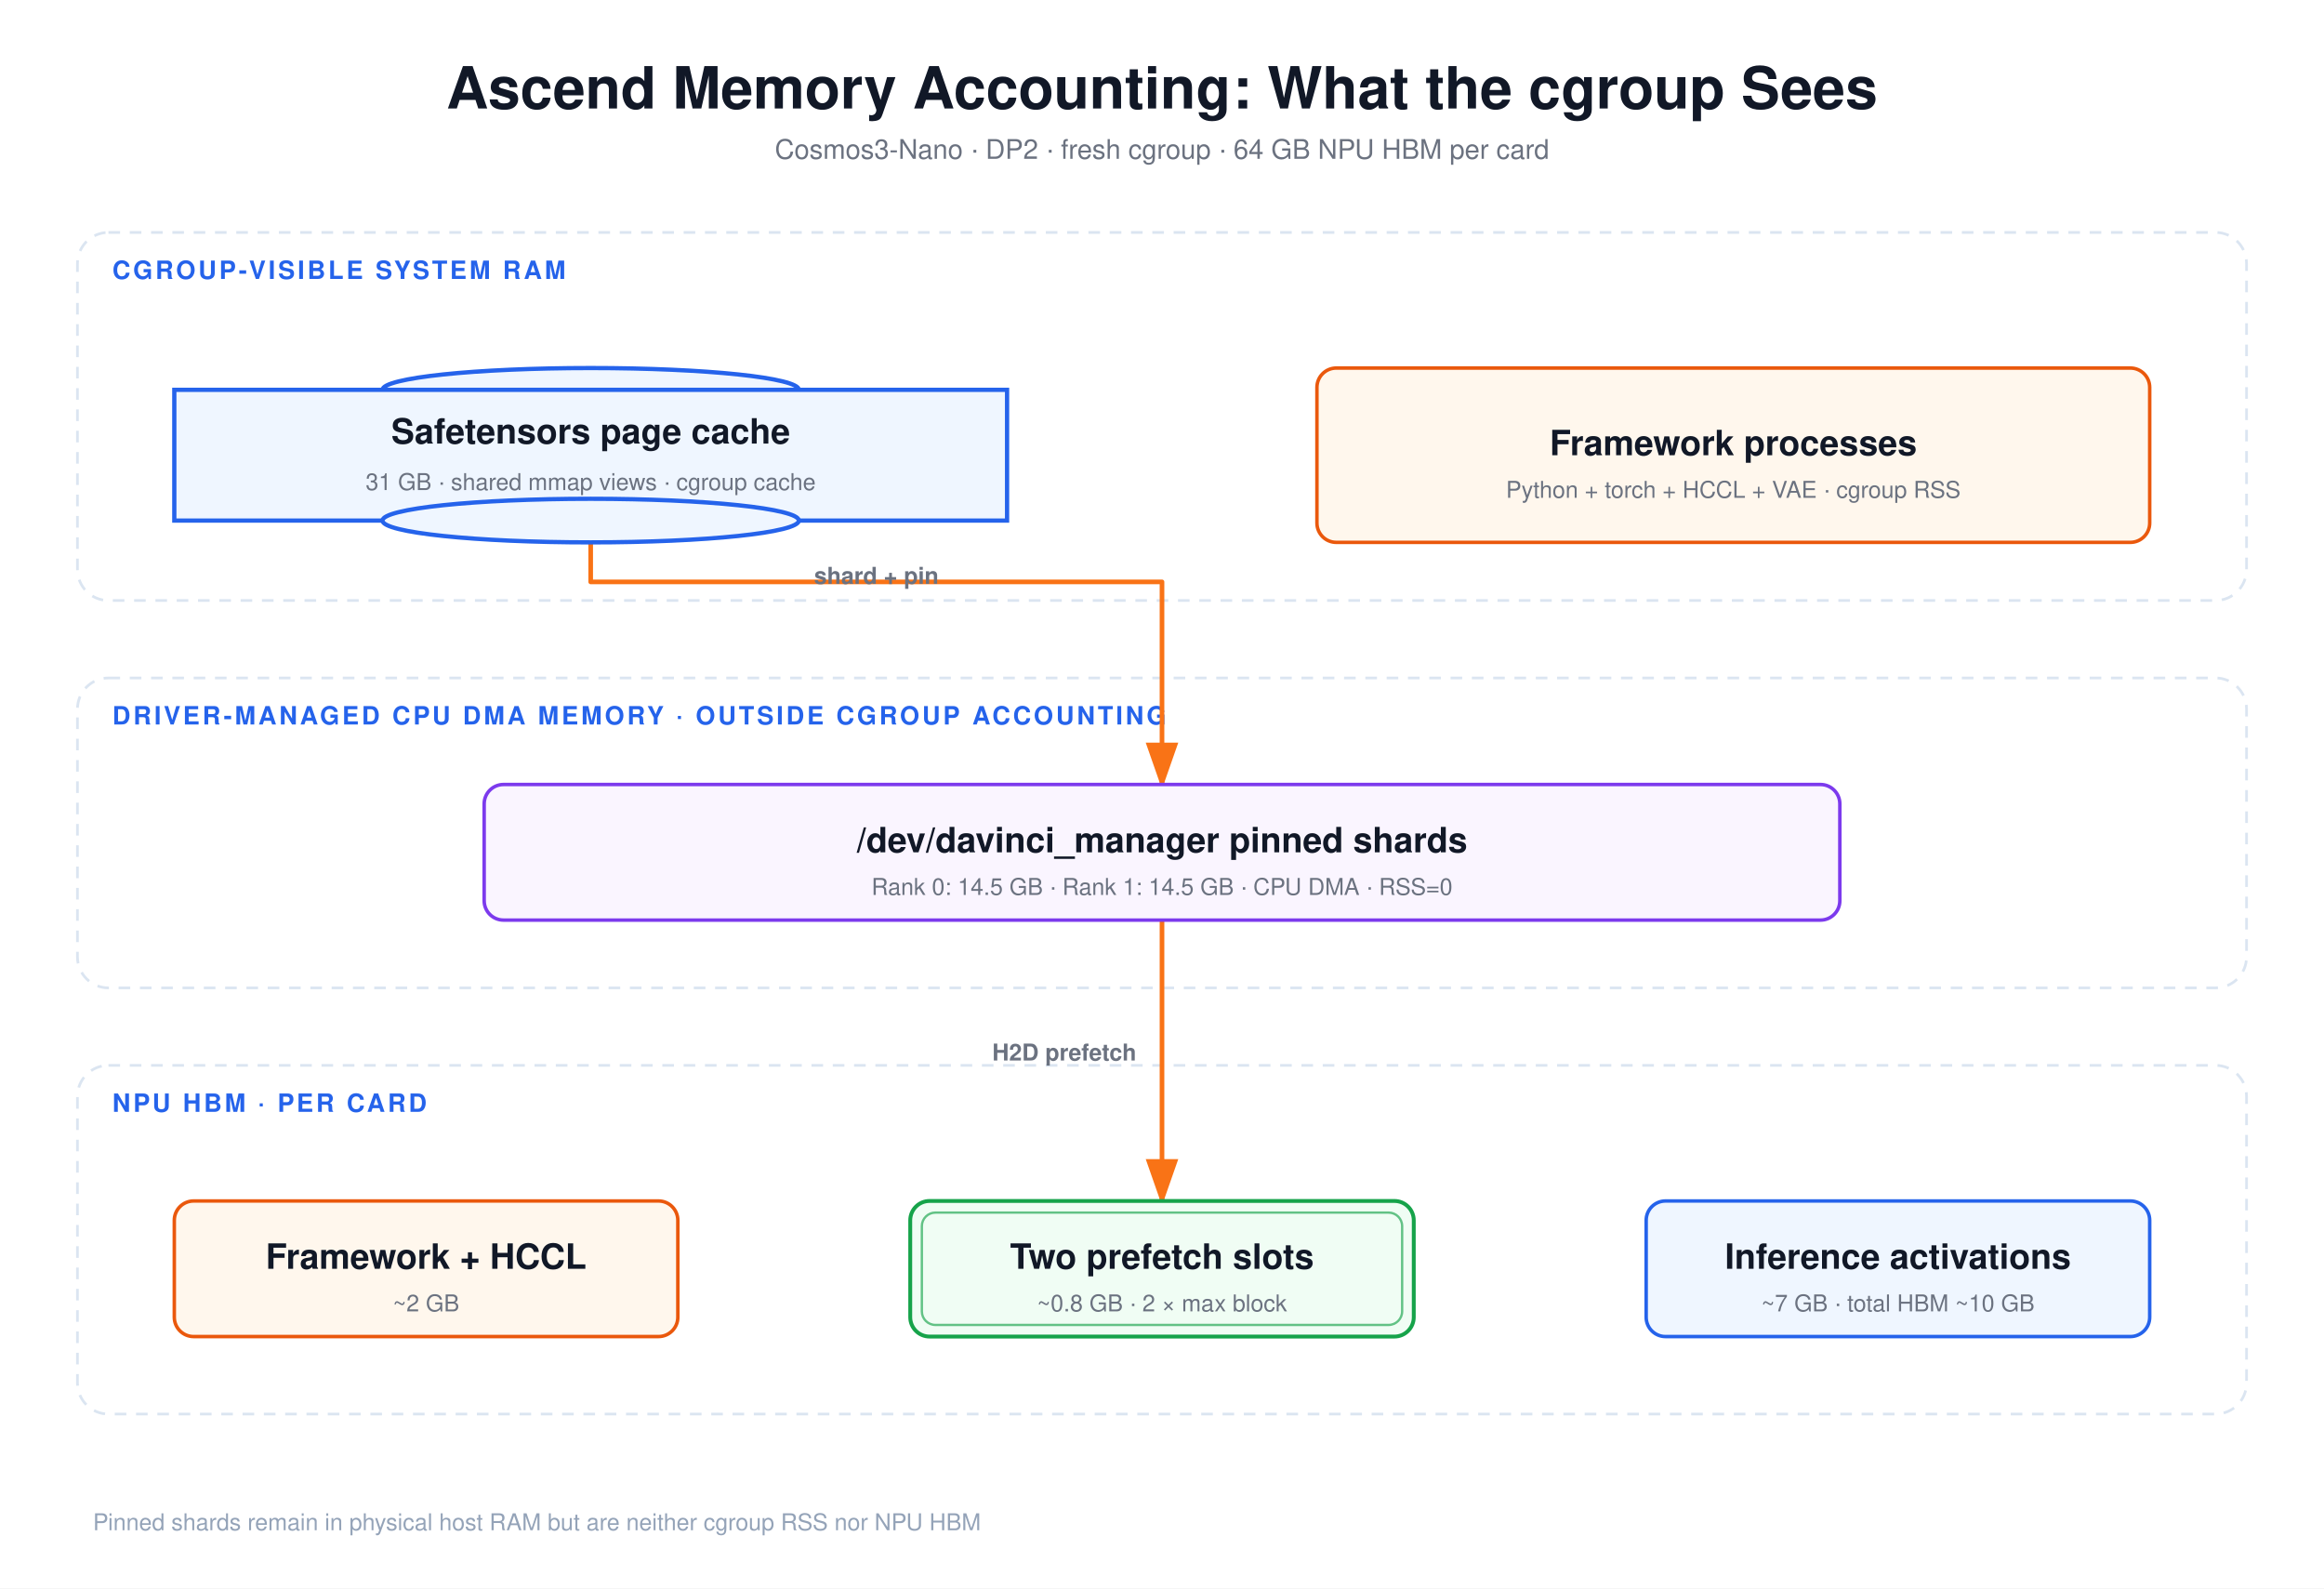
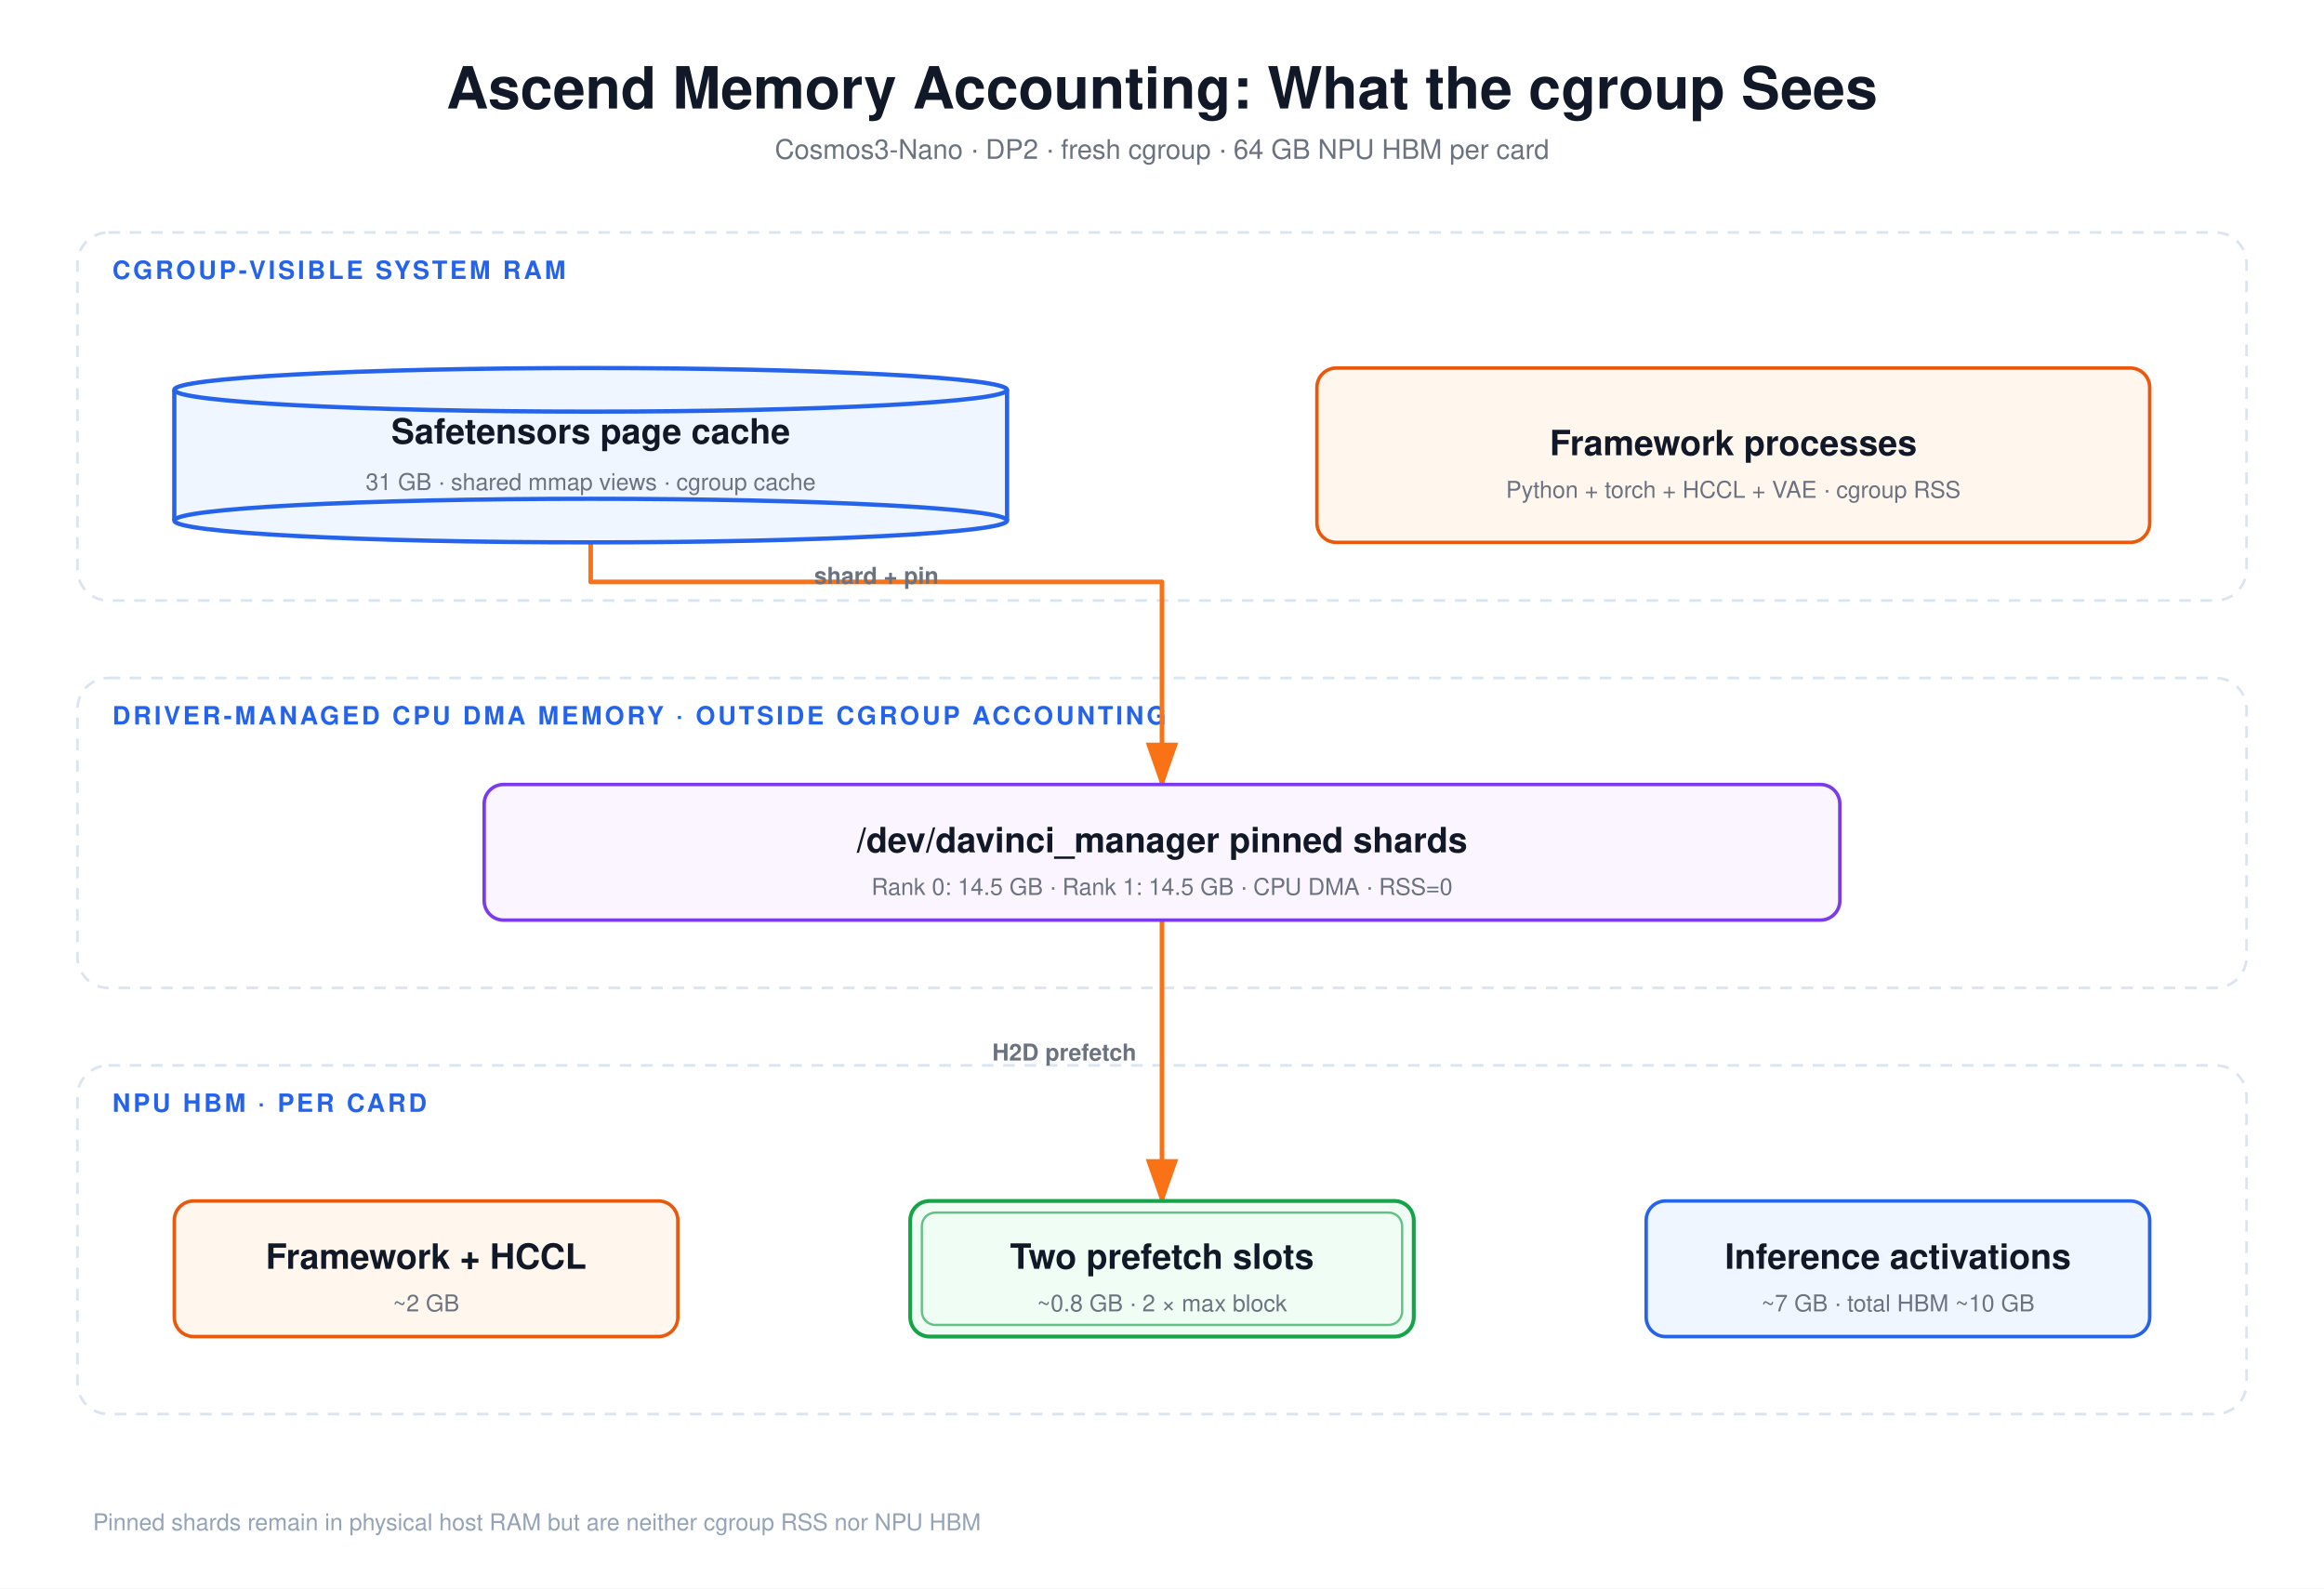
<svg xmlns="http://www.w3.org/2000/svg" viewBox="0 0 1200 820" width="1200" height="820" data-generator="fireworks-tech-graph" data-schema-version="1" data-text-metrics="heuristic-v1" data-style-id="1" data-visual-theme="Flat Icon" data-diagram-type="architecture" data-motion-scene="" data-semantic-profile="generic" data-semantic-valid="true" data-quality-profile="showcase" data-max-bends-per-edge="2" data-max-total-bends="8" data-max-route-stretch="1.35" data-max-bridged-crossings="0" data-min-node-gap="40.0" data-min-container-gutter="20.0" data-min-label-clearance="4.0" data-min-segment-length="16.0">
  <defs>
    <marker id="arrowA" markerWidth="10" markerHeight="7" refX="9" refY="3.5" orient="auto">
      <polygon points="0 0, 10 3.5, 0 7" fill="#7c3aed" />
    </marker>
    <marker id="arrowB" markerWidth="10" markerHeight="7" refX="9" refY="3.5" orient="auto">
      <polygon points="0 0, 10 3.5, 0 7" fill="#10b981" />
    </marker>
    <marker id="arrowC" markerWidth="10" markerHeight="7" refX="9" refY="3.5" orient="auto">
      <polygon points="0 0, 10 3.5, 0 7" fill="#2563eb" />
    </marker>
    <marker id="arrowE" markerWidth="10" markerHeight="7" refX="9" refY="3.5" orient="auto">
      <polygon points="0 0, 10 3.5, 0 7" fill="#f97316" />
    </marker>
    <marker id="arrowF" markerWidth="10" markerHeight="7" refX="9" refY="3.5" orient="auto">
      <polygon points="0 0, 10 3.5, 0 7" fill="#7c3aed" />
    </marker>
    <marker id="arrowG" markerWidth="10" markerHeight="7" refX="9" refY="3.5" orient="auto">
      <polygon points="0 0, 10 3.5, 0 7" fill="#ef4444" />
    </marker>
    <marker id="arrowH" markerWidth="10" markerHeight="7" refX="9" refY="3.5" orient="auto">
      <polygon points="0 0, 10 3.5, 0 7" fill="#6b7280" />
    </marker>
    <filter id="shadowSoft" x="-20%" y="-20%" width="140%" height="160%">
      <feDropShadow dx="0" dy="3" stdDeviation="6" flood-color="#0f172a" flood-opacity="0.12" />
    </filter>
    <filter id="shadowGlass" x="-20%" y="-20%" width="140%" height="160%">
      <feDropShadow dx="0" dy="10" stdDeviation="16" flood-color="#020617" flood-opacity="0.28" />
    </filter>
    <style>
    text { font-family: 'Helvetica Neue', Helvetica, Arial, 'PingFang SC', 'Microsoft YaHei', 'Microsoft JhengHei', 'SimHei', sans-serif; }
    .title { font-size: 30px; font-weight: 700; fill: #111827; }
    .subtitle { font-size: 14px; font-weight: 500; fill: #6b7280; }
    .section { font-size: 13px; font-weight: 700; fill: #2563eb; letter-spacing: 1.4px; }
    .section-sub { font-size: 12px; font-weight: 500; fill: #94a3b8; }
    .node-title { font-weight: 700; fill: #111827; }
    .node-sub { font-size: 12px; font-weight: 500; fill: #6b7280; }
    .node-type { font-size: 12px; font-weight: 700; fill: #9ca3af; letter-spacing: 0.08em; }
    .arrow-label { font-size: 12px; font-weight: 600; fill: #6b7280; }
    .legend { font-size: 12px; font-weight: 500; fill: #6b7280; }
    .footnote { font-size: 12px; font-weight: 500; fill: #94a3b8; }
    .metric-label { font-size: 8.5px; font-weight: 700; fill: #94a3b8; text-transform: uppercase; }
    .metric-value { font-size: 9.5px; font-weight: 700; fill: #111827; }
    </style>
  </defs>
  <rect data-graph-role="background" width="1200.0" height="820.0" fill="#ffffff" />
  <text x="600.0" y="56" text-anchor="middle" class="title">Ascend Memory Accounting: What the cgroup Sees</text>
  <text x="600.0" y="82" text-anchor="middle" class="subtitle">Cosmos3-Nano · DP2 · fresh cgroup · 64 GB NPU HBM per card</text>
  <g id="cgroup" data-graph-role="container" data-container-id="cgroup" data-semantic-role="boundary" data-graph-bounds="40,120,1160,310">
    <rect data-graph-role="container" x="40.0" y="120.0" width="1120.0" height="190.0" rx="16.0" fill="none" stroke="#dbe5f1" stroke-width="1.4" stroke-dasharray="6 5" />
    <text x="58.0" y="144.0" class="section">CGROUP-VISIBLE SYSTEM RAM</text>
    <rect id="cgroup-header" data-graph-role="reserved" data-reserved-kind="container-header" x="48" y="126" width="212.26" height="30" fill="none" stroke="none" />
  </g>
  <g id="driver" data-graph-role="container" data-container-id="driver" data-semantic-role="boundary" data-graph-bounds="40,350,1160,510">
    <rect data-graph-role="container" x="40.0" y="350.0" width="1120.0" height="160.0" rx="16.0" fill="none" stroke="#dbe5f1" stroke-width="1.4" stroke-dasharray="6 5" />
    <text x="58.0" y="374.0" class="section">DRIVER-MANAGED CPU DMA MEMORY · OUTSIDE CGROUP ACCOUNTING</text>
    <rect id="driver-header" data-graph-role="reserved" data-reserved-kind="container-header" x="48" y="356" width="442.1" height="30" fill="none" stroke="none" />
  </g>
  <g id="hbm" data-graph-role="container" data-container-id="hbm" data-semantic-role="boundary" data-graph-bounds="40,550,1160,730">
    <rect data-graph-role="container" x="40.0" y="550.0" width="1120.0" height="180.0" rx="16.0" fill="none" stroke="#dbe5f1" stroke-width="1.4" stroke-dasharray="6 5" />
    <text x="58.0" y="574.0" class="section">NPU HBM · PER CARD</text>
    <rect id="hbm-header" data-graph-role="reserved" data-reserved-kind="container-header" x="48" y="556" width="157.4" height="30" fill="none" stroke="none" />
  </g>
  <path id="pin-shards" data-graph-role="edge" data-edge-id="pin-shards" data-source="page-cache" data-target="pinned-shards" data-edge-kind="flow" data-topic-id="" data-flow="data" data-motion-role="" data-motion-stage="" data-motion-order="" data-protocol="" data-via="" data-critical-path-id="" data-critical-hop="" data-critical-hops="" data-critical="false" data-bends="2" data-route-stretch="1.0" data-bridges="" d="M 305,280 L 305,300.4 L 600,300.4 L 600,405" fill="none" stroke="#f97316" stroke-width="2.4" stroke-linecap="round" stroke-linejoin="round" marker-end="url(#arrowE)" />
  <path id="h2d" data-graph-role="edge" data-edge-id="h2d" data-source="pinned-shards" data-target="double-buffer" data-edge-kind="flow" data-topic-id="" data-flow="data" data-motion-role="" data-motion-stage="" data-motion-order="" data-protocol="" data-via="" data-critical-path-id="" data-critical-hop="" data-critical-hops="" data-critical="false" data-bends="0" data-route-stretch="1.0" data-bridges="" d="M 600,475 L 600,620" fill="none" stroke="#f97316" stroke-width="2.4" stroke-linecap="round" stroke-linejoin="round" marker-end="url(#arrowE)" />
  <g id="node-page-cache" data-graph-role="node" data-node-id="page-cache" data-semantic-role="cylinder" data-motion-role="" data-motion-stage="" data-motion-order="" data-parent="" data-deployment-id="" data-topic-id="" data-span-id="" data-station-order="" data-status="" data-start-ms="" data-duration-ms="" data-parent-span="" data-graph-bounds="90,190,520,280">
-     <ellipse cx="305.0" cy="201.25" rx="107.5" ry="11.25" fill="#eff6ff" stroke="#2563eb" stroke-width="2.2" />
-     <rect x="90.0" y="201.25" width="430.0" height="67.5" fill="#eff6ff" stroke="#2563eb" stroke-width="2.2" />
-     <ellipse cx="305.0" cy="268.75" rx="107.5" ry="11.25" fill="#eff6ff" stroke="#2563eb" stroke-width="2.2" />
+     <rect x="90.0" y="201.25" width="430.0" height="67.5" fill="#eff6ff" stroke="none" />
+     <ellipse cx="305.0" cy="201.25" rx="215.0" ry="11.25" fill="#eff6ff" stroke="#2563eb" stroke-width="2.2" />
+     <path d="M 90,201.25 L 90,268.75 M 520,201.25 L 520,268.75" fill="none" stroke="#2563eb" stroke-width="2.2" />
+     <ellipse cx="305.0" cy="268.75" rx="215.0" ry="11.25" fill="#eff6ff" stroke="#2563eb" stroke-width="2.2" />
    <text x="305.0" y="229.0" text-anchor="middle" class="node-title" font-size="18.0">Safetensors page cache</text>
    <text x="305.0" y="253.0" text-anchor="middle" class="node-sub">31 GB · shared mmap views · cgroup cache</text>
  </g>
  <g id="node-framework" data-graph-role="node" data-node-id="framework" data-semantic-role="rect" data-motion-role="" data-motion-stage="" data-motion-order="" data-parent="" data-deployment-id="" data-topic-id="" data-span-id="" data-station-order="" data-status="" data-start-ms="" data-duration-ms="" data-parent-span="" data-graph-bounds="680,190,1110,280">
    <rect x="680.0" y="190.0" width="430.0" height="90.0" rx="10.0" fill="#fff7ed" stroke="#ea580c" stroke-width="1.8" />
    <text x="895.0" y="235.0" text-anchor="middle" class="node-title" font-size="18.0">Framework processes</text>
    <text x="895.0" y="257.0" text-anchor="middle" class="node-sub">Python + torch + HCCL + VAE · cgroup RSS</text>
  </g>
  <g id="node-pinned-shards" data-graph-role="node" data-node-id="pinned-shards" data-semantic-role="rect" data-motion-role="" data-motion-stage="" data-motion-order="" data-parent="" data-deployment-id="" data-topic-id="" data-span-id="" data-station-order="" data-status="" data-start-ms="" data-duration-ms="" data-parent-span="" data-graph-bounds="250,405,950,475">
    <rect x="250.0" y="405.0" width="700.0" height="70.0" rx="10.0" fill="#faf5ff" stroke="#7c3aed" stroke-width="1.8" />
    <text x="600.0" y="440.0" text-anchor="middle" class="node-title" font-size="18.0">/dev/davinci_manager pinned shards</text>
    <text x="600.0" y="462.0" text-anchor="middle" class="node-sub">Rank 0: 14.5 GB · Rank 1: 14.5 GB · CPU DMA · RSS=0</text>
  </g>
  <g id="node-hbm-framework" data-graph-role="node" data-node-id="hbm-framework" data-semantic-role="rect" data-motion-role="" data-motion-stage="" data-motion-order="" data-parent="" data-deployment-id="" data-topic-id="" data-span-id="" data-station-order="" data-status="" data-start-ms="" data-duration-ms="" data-parent-span="" data-graph-bounds="90,620,350,690">
    <rect x="90.0" y="620.0" width="260.0" height="70.0" rx="10.0" fill="#fff7ed" stroke="#ea580c" stroke-width="1.8" />
    <text x="220.0" y="655.0" text-anchor="middle" class="node-title" font-size="18.0">Framework + HCCL</text>
    <text x="220.0" y="677.0" text-anchor="middle" class="node-sub">~2 GB</text>
  </g>
  <g id="node-double-buffer" data-graph-role="node" data-node-id="double-buffer" data-semantic-role="double_rect" data-motion-role="" data-motion-stage="" data-motion-order="" data-parent="" data-deployment-id="" data-topic-id="" data-span-id="" data-station-order="" data-status="" data-start-ms="" data-duration-ms="" data-parent-span="" data-graph-bounds="470,620,730,690">
    <rect x="470.0" y="620.0" width="260.0" height="70.0" rx="10.0" fill="#f0fdf4" stroke="#16a34a" stroke-width="2.0" />
    <rect x="476.0" y="626.0" width="248.0" height="58.0" rx="7.0" fill="none" stroke="#16a34a" stroke-width="1.2" opacity="0.65" />
    <text x="600.0" y="655.0" text-anchor="middle" class="node-title" font-size="18.0">Two prefetch slots</text>
    <text x="600.0" y="677.0" text-anchor="middle" class="node-sub">~0.8 GB · 2 × max block</text>
  </g>
  <g id="node-activations" data-graph-role="node" data-node-id="activations" data-semantic-role="rect" data-motion-role="" data-motion-stage="" data-motion-order="" data-parent="" data-deployment-id="" data-topic-id="" data-span-id="" data-station-order="" data-status="" data-start-ms="" data-duration-ms="" data-parent-span="" data-graph-bounds="850,620,1110,690">
    <rect x="850.0" y="620.0" width="260.0" height="70.0" rx="10.0" fill="#eff6ff" stroke="#2563eb" stroke-width="1.8" />
    <text x="980.0" y="655.0" text-anchor="middle" class="node-title" font-size="18.0">Inference activations</text>
    <text x="980.0" y="677.0" text-anchor="middle" class="node-sub">~7 GB · total HBM ~10 GB</text>
  </g>
  <g id="pin-shards-label" data-graph-role="label" data-owner="pin-shards" data-graph-bounds="411.42,287.4,493.58,307.4">
    <text x="452.5" y="301.4" text-anchor="middle" class="arrow-label">shard + pin</text>
  </g>
  <g id="h2d-label" data-graph-role="label" data-owner="h2d" data-graph-bounds="502.12,533.5,597,553.5">
    <text x="549.56" y="547.5" text-anchor="middle" class="arrow-label">H2D prefetch</text>
  </g>
  <g id="footer" data-graph-role="reserved" data-graph-bounds="48,778,608,794">
    <text x="48.0" y="790.0" class="footnote">Pinned shards remain in physical host RAM but are neither cgroup RSS nor NPU HBM</text>
  </g>
</svg>
